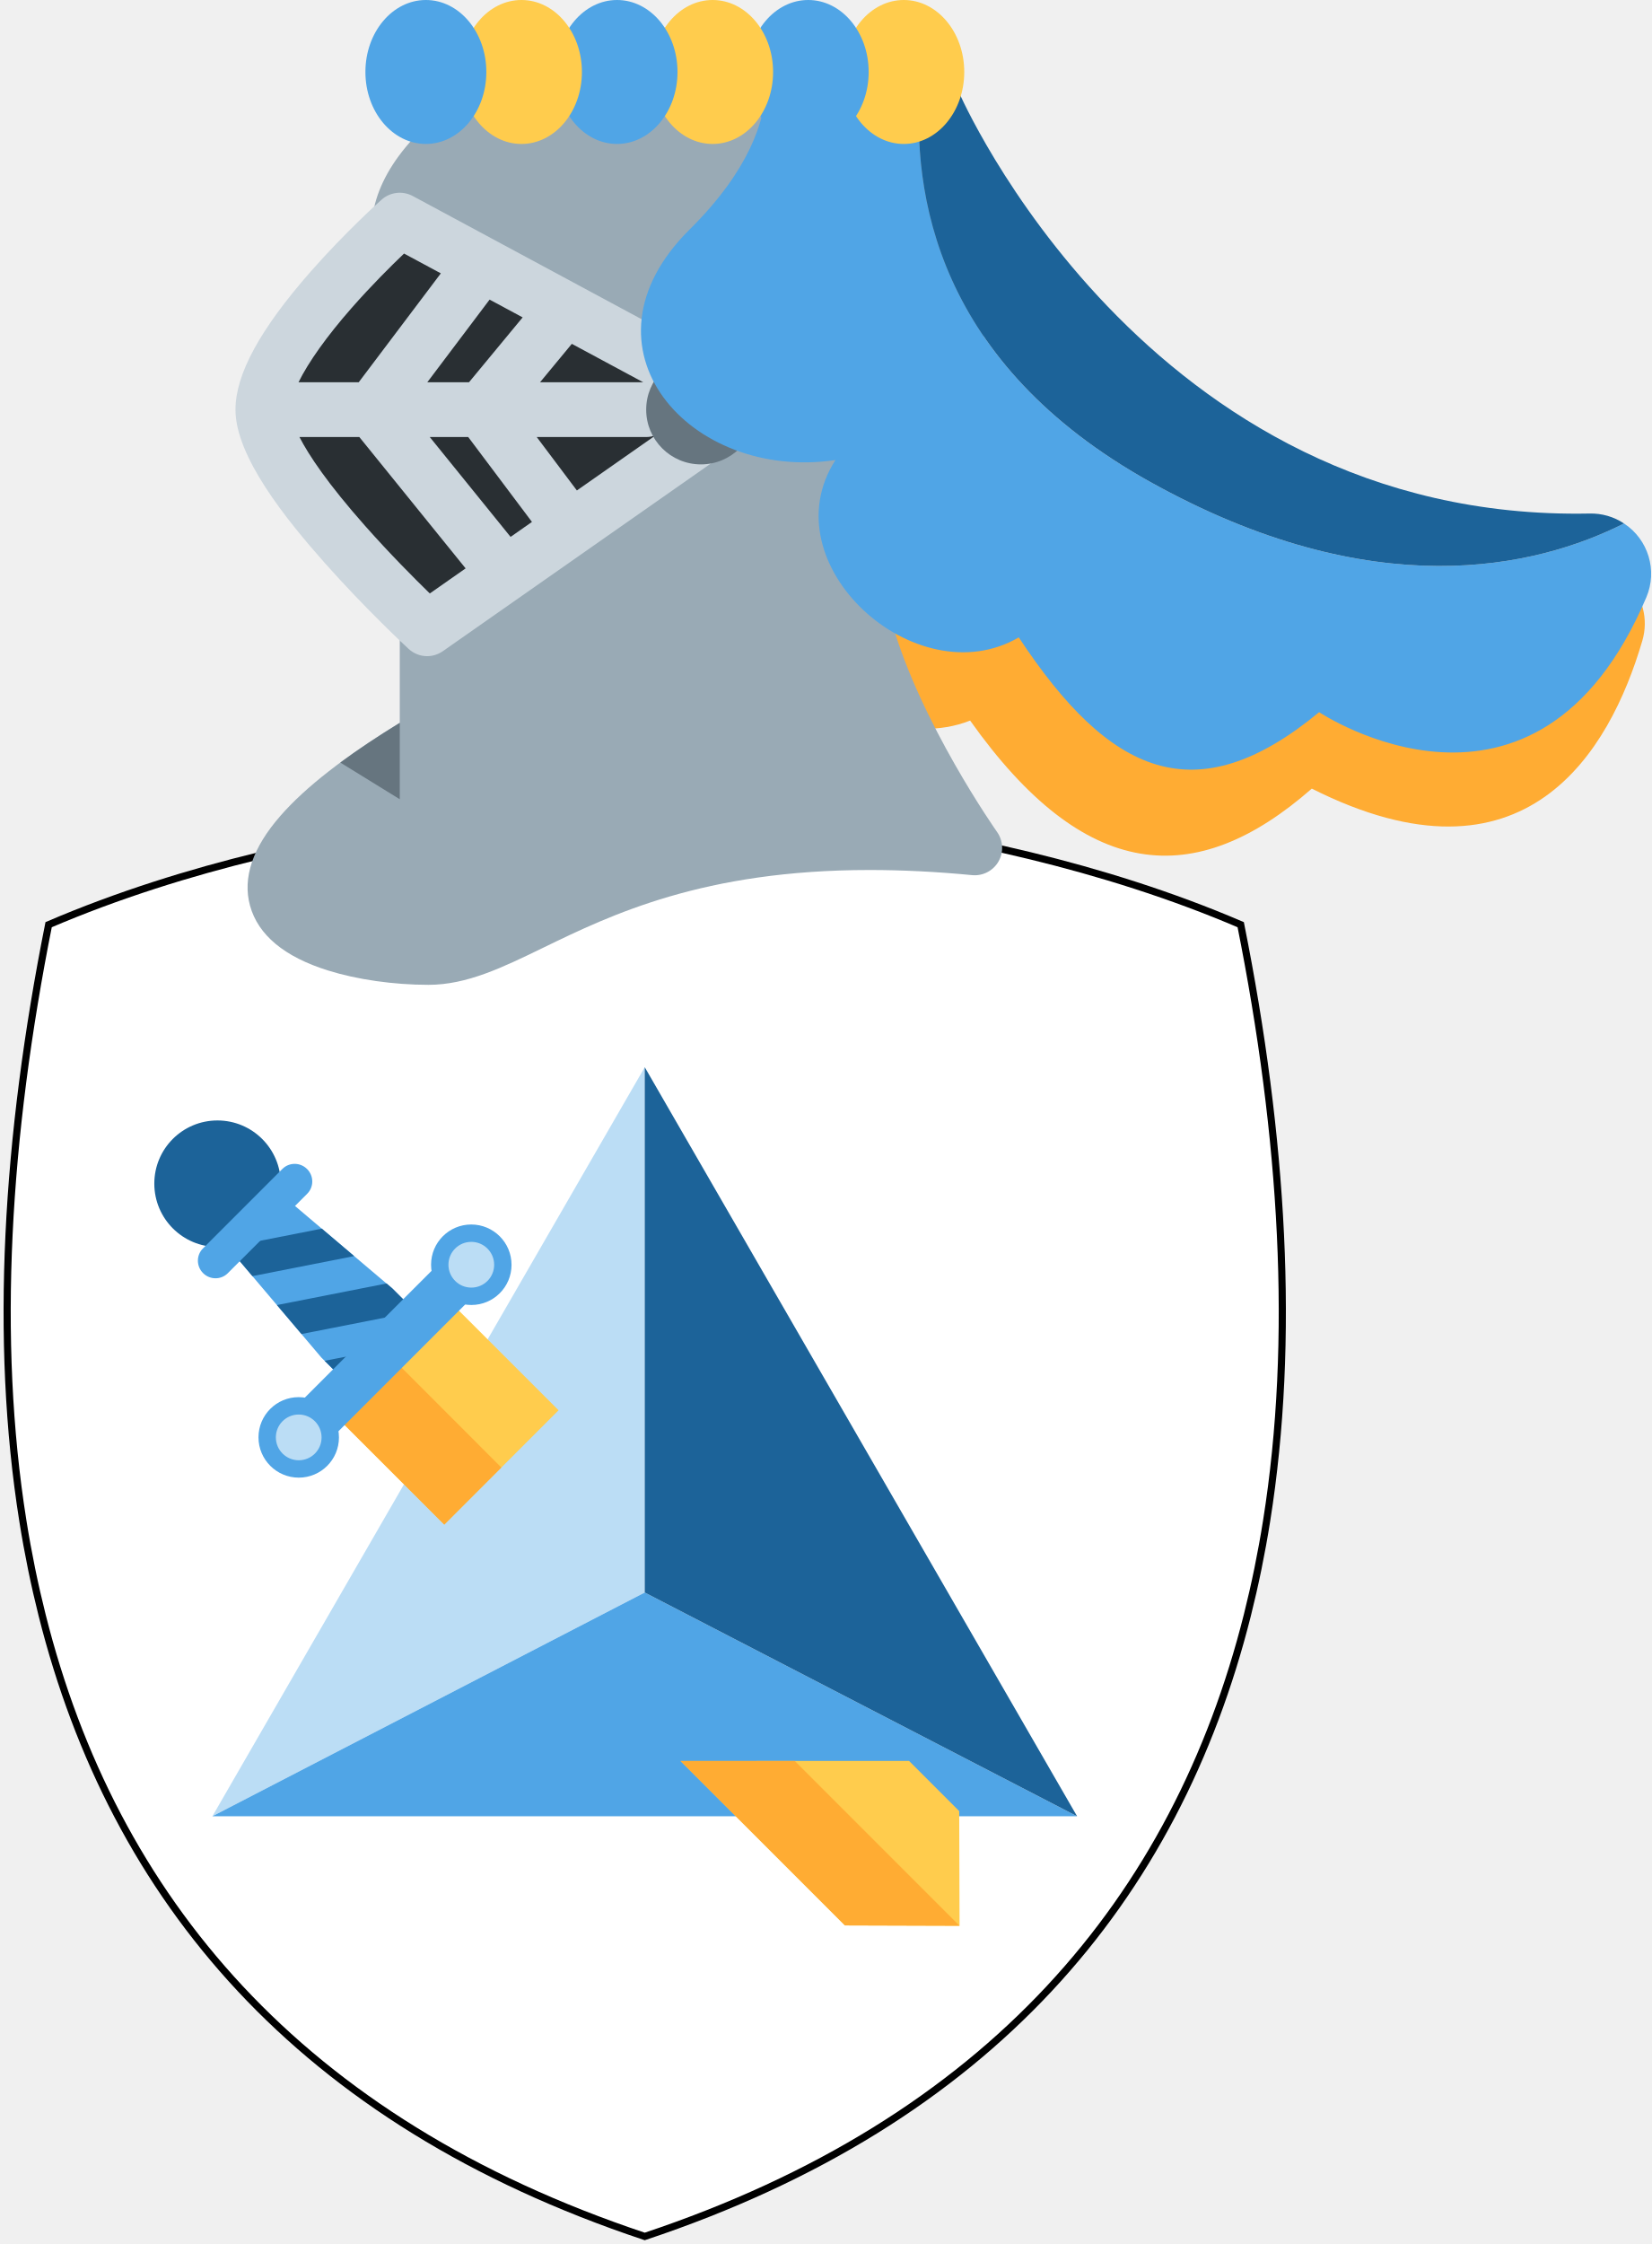
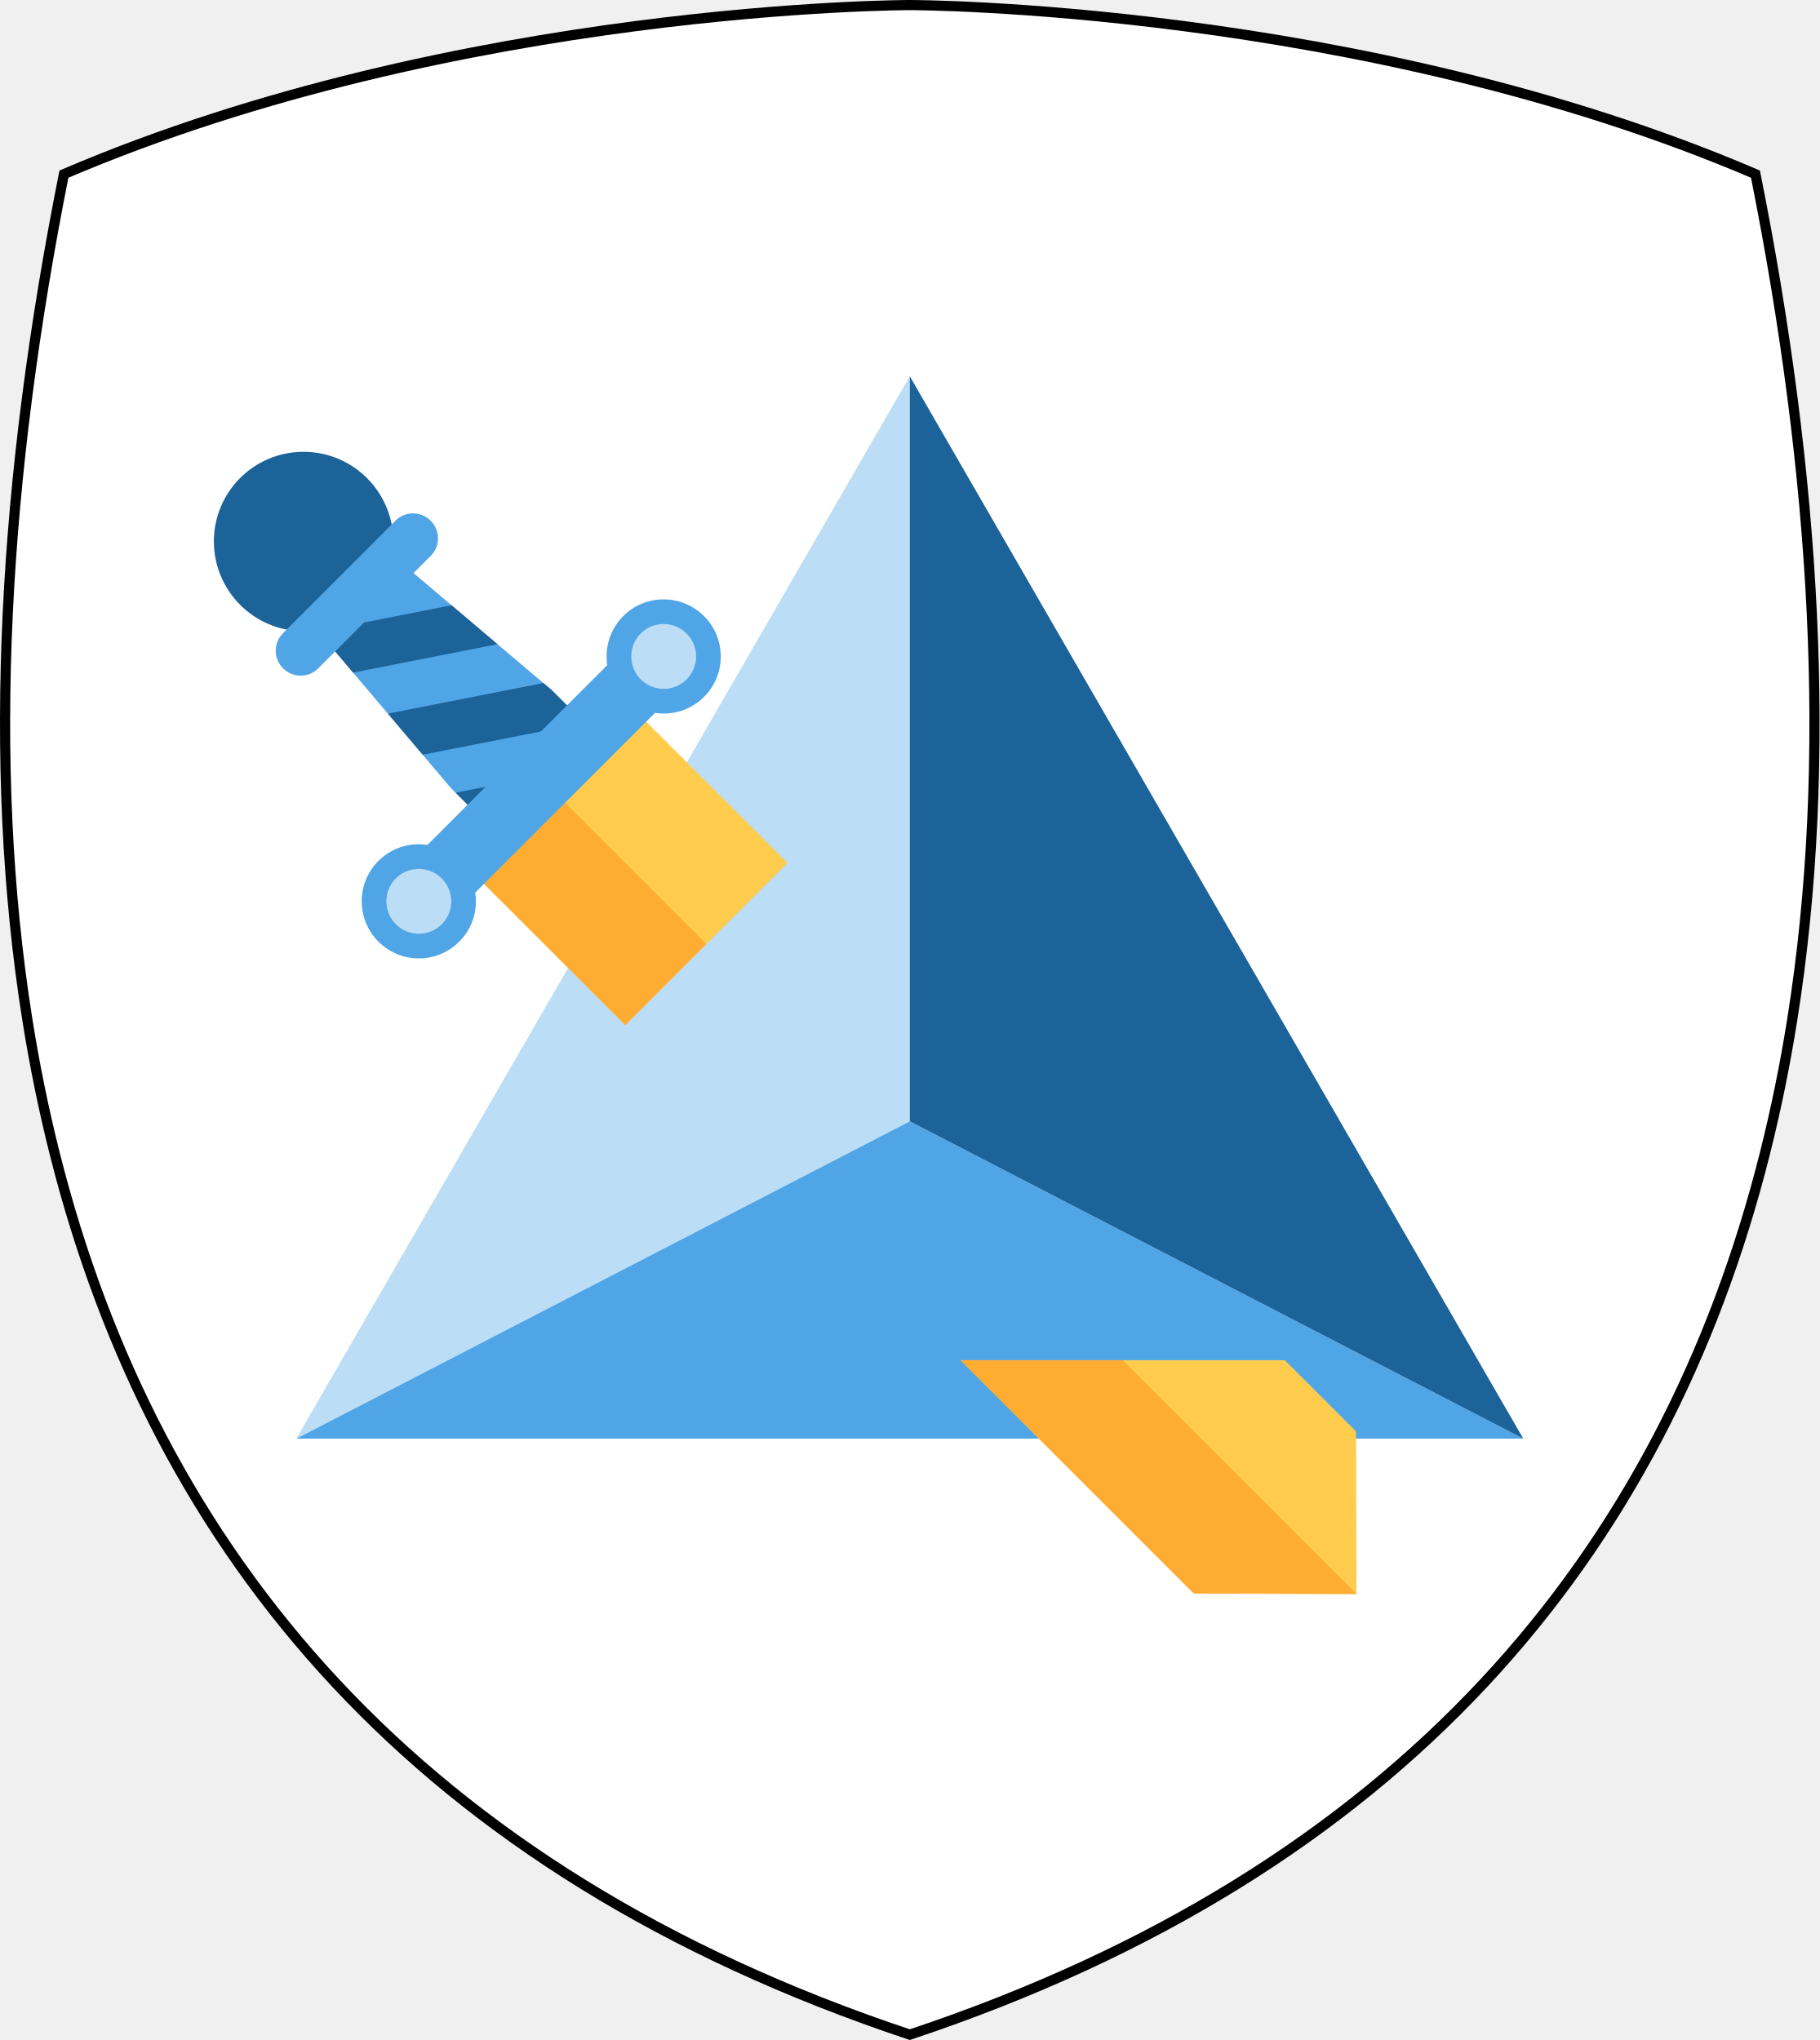
- <svg xmlns="http://www.w3.org/2000/svg" width="1154.192" height="1568.157" viewBox="0 0 865.644 1176.118" version="1.1" id="svg270" xml:space="preserve">
+ <svg xmlns="http://www.w3.org/2000/svg" width="896.376" height="1005.135" viewBox="0 0 672.282 753.851" version="1.1" id="svg270" xml:space="preserve">
  <defs id="defs228" />
-   <g id="g2120" transform="matrix(0.75,0,0,0.75,146.0214,605.1689)">
-     <g id="layer1-8" transform="matrix(3.779527,0,0,3.779527,-192.1831,-439.9379)" style="stroke:#000000;stroke-width:1.323;stroke-dasharray:none;stroke-opacity:1">
+   <g id="g2120" transform="matrix(0.75,0,0,0.75,144.145,184.8791)">
+     <g id="layer1-8" transform="matrix(3.779527,0,0,3.779527,-192.1831,-439.9379)" style="display:inline;stroke:#000000;stroke-width:1.323;stroke-dasharray:none;stroke-opacity:1">
      <g id="g977" transform="matrix(0.2649166,0,0,0.2649166,-60.59811,52.574)" style="display:inline;fill:#dd2e44;fill-opacity:1;stroke:#000000;stroke-width:4.994;stroke-dasharray:none;stroke-opacity:1">
        <path id="path1114-7" d="m 676.362,-2.769 c 0,0 -221.923,0.002 -416.178,83.197 -29.563,148.313 -38.151,289.534 -17.977,416.174 3.562,22.421 8.056,44.366 13.457,65.832 49.719,197.602 179.082,353.001 420.697,433.539 241.615,-80.538 370.975,-235.937 420.693,-433.539 5.401,-21.466 9.895,-43.411 13.457,-65.832 20.175,-126.64 11.586,-267.861 -18.076,-416.174 C 898.281,-2.767 676.362,-2.769 676.362,-2.769 Z" style="display:inline;fill:#ffffff;fill-opacity:1;stroke:#000000;stroke-width:4.994;stroke-dasharray:none;stroke-opacity:1" />
      </g>
-     </g>
-     <g transform="translate(427.6797,917.0299)" id="g2099">
-       <path class="cls-2" d="m 525.65,-1276.161 c -22.764,77.56 -81.703,178.575 -231.037,103.342 -81.789,71.656 -158.888,65.183 -238.834,-47.545 -85.961,33.584 -188.334,-89.714 -148.533,-138.061 -87.118,6.763 -240.321,-114.974 -104.467,-226.741 135.855,-111.767 170.838,-110.59 170.838,-110.59 l 154.079,383.772 274.516,6.33 70.119,-22.617 a 42.148,42.148 0 0 1 53.318,52.11 z" id="path890" style="fill:#ffac33;fill-opacity:1;stroke-width:2.059" />
-       <path style="fill:#99aab5;fill-opacity:1;stroke-width:1.794" d="m -426.259,-1153.905 c 17.467,-19.962 44.775,-41.242 83.326,-64.878 v -119.691 l -19.064,-230.026 c -0.111,-1.304 -0.084,-2.622 0.056,-3.912 3.98,-32.313 31.764,-66.014 76.258,-92.493 42.812,-25.5 94.121,-40.121 140.746,-40.121 31.935,0 60.672,6.63 85.484,19.724 42.028,22.177 73.905,47.858 94.708,76.33 18.868,25.78 29.354,54.7 31.149,85.919 3.225,55.696 -21.504,110.452 -41.382,154.443 -14.046,31.09 -28.54,63.22 -24.14,78.894 19.738,70.43 73.204,146.467 73.737,147.224 4.317,6.112 4.71,14.183 0.953,20.661 -3.757,6.478 -10.935,10.178 -18.392,9.476 -24.84,-2.412 -48.924,-3.589 -71.605,-3.589 -116.298,0 -180.894,31.346 -228.052,54.224 -28.739,13.962 -53.552,26.019 -80.353,26.019 -24.393,0 -50.017,-3.673 -70.288,-10.038 -30.505,-9.532 -48.841,-24.784 -54.476,-45.253 -5.356,-19.458 1.821,-40.652 21.335,-62.913 z" id="path878" />
-       <path style="fill:#292f33;fill-opacity:1;stroke-width:1.794" d="m -342.933,-1570.084 210.528,113.281 v 38.285 l -191.379,133.958 c 0,0 -114.839,-105.921 -114.839,-153.081 0,-47.185 95.689,-132.444 95.689,-132.444 z" id="path880" />
-       <path style="fill:#ccd6dd;fill-opacity:1;stroke-width:1.794" d="m -405.146,-1534.198 c 24.42,-27.77 48.475,-49.274 49.484,-50.171 6,-5.354 14.719,-6.379 21.813,-2.566 l 115.372,62.073 c 0.029,0.029 0.084,0.056 0.111,0.07 l 95.045,51.14 c 6.196,3.336 10.065,9.813 10.065,16.851 v 38.285 c 0,6.252 -3.056,12.112 -8.159,15.672 l -191.407,133.987 c -3.309,2.299 -7.149,3.478 -10.962,3.478 -4.681,0 -9.336,-1.739 -12.981,-5.103 -1.206,-1.093 -29.745,-27.504 -58.764,-60.223 -26.72,-30.137 -62.244,-74.015 -62.244,-106.931 0,-24.718 17.217,-56.301 52.627,-96.561 z m 65.213,-12.532 c -8.972,8.55 -22.905,22.372 -36.699,38.088 -17.327,19.724 -30.14,37.779 -37.065,51.84 h 42.084 l 57.39,-76.093 z m 89.409,187.54 -44.551,-59.326 h -26.885 l 56.493,69.785 z m 86.466,-60.534 c -2.074,0.757 -4.29,1.206 -6.618,1.206 h -76.514 l 28.066,37.345 z m -58.597,-63.909 -22.206,26.831 h 72.084 z m -57.476,-30.912 -43.541,57.742 h 29.157 l 37.487,-45.321 z m 128.606,76.906 v -7.737 l -2.214,-1.177 c 1.401,2.661 2.214,5.69 2.214,8.915 0,4.682 -1.71,8.972 -4.515,12.336 l 4.515,-3.196 z m -215.545,81.307 c 17.074,19.286 34.345,36.613 45.138,47.128 l 25.035,-17.524 -74.295,-91.79 h -41.859 c 6.589,12.785 19.738,32.579 45.981,62.186 z" id="path882" />
-       <path style="fill:#66757f;fill-opacity:1;stroke-width:1.794" d="m -170.673,-1437.639 c 0,21.14 17.129,38.242 38.269,38.242 21.14,0 38.298,-17.102 38.298,-38.242 0,-21.154 -17.158,-38.298 -38.298,-38.298 -21.14,0 -38.269,17.144 -38.269,38.298 z" id="path884" />
-       <path style="opacity:1;fill:#66757f;fill-opacity:1;stroke-width:1.794;enable-background:new" d="m -342.933,-1218.783 v 53.383 l -41.549,-25.626 c 12.055,-8.916 25.85,-18.113 41.549,-27.757 z" id="path886" />
-       <g id="g2048" transform="translate(990.5105,-122.5142)">
-         <path style="fill:#50a5e6;fill-opacity:1;stroke-width:2.059" id="path908" d="m -690.779,-1103.722 c -86.384,71.38 -146.534,43.785 -209.954,-52.268 -71.696,41.82 -174.97,-51.091 -128.165,-123.924 -101.457,15.127 -185.319,-78.464 -101.95,-161.095 83.37,-82.631 44.793,-139.353 44.793,-139.353 l 116.757,35.503 c -7.371,80.385 12.64,197.762 159.969,279.969 156.701,87.428 270.28,60.16 331.678,29.299 a 42.045,42.045 0 0 1 15.612,51.572 c -77.025,181.633 -228.74,80.298 -228.74,80.298 z" class="cls-5" />
-         <path style="fill:#1c6399;fill-opacity:1;stroke-width:2.059" id="path910" d="m -477.65,-1235.591 c -61.398,30.861 -174.977,58.129 -331.678,-29.299 -147.329,-82.207 -167.34,-199.584 -159.969,-279.969 l 26.844,8.152 c 0,0 129.89,300.358 440.71,294.172 a 41.674,41.674 0 0 1 24.093,6.944 z" class="cls-6" />
-       </g>
-       <ellipse style="fill:#ffcc4d;fill-opacity:1;stroke-width:1.623" id="ellipse912" ry="50.298" rx="42.266" cy="-1673.624" cx="-9.397" class="cls-2" transform="scale(-1,1)" />
-       <ellipse style="fill:#50a5e6;fill-opacity:1;stroke-width:1.623" id="ellipse914" ry="50.298" rx="42.266" cy="-1673.624" cx="57.418" class="cls-6" transform="scale(-1,1)" />
-       <ellipse style="fill:#ffcc4d;fill-opacity:1;stroke-width:1.623" id="ellipse916" ry="50.298" rx="42.266" cy="-1673.624" cx="124.233" class="cls-2" transform="scale(-1,1)" />
-       <ellipse style="fill:#50a5e6;fill-opacity:1;stroke-width:1.623" id="ellipse918" ry="50.298" rx="42.266" cy="-1673.624" cx="191.048" class="cls-6" transform="scale(-1,1)" />
-       <ellipse style="fill:#ffcc4d;fill-opacity:1;stroke-width:1.623" id="ellipse920" ry="50.298" rx="42.266" cy="-1673.624" cx="257.863" class="cls-2" transform="scale(-1,1)" />
-       <ellipse style="fill:#50a5e6;fill-opacity:1;stroke-width:1.623" id="ellipse922" ry="50.298" rx="42.266" cy="-1673.624" cx="324.678" class="cls-6" transform="scale(-1,1)" />
    </g>
    <g id="g4" transform="matrix(33.05537,0,0,33.05537,-190.253,-168.1497)">
      <path style="font-variation-settings:normal;display:inline;opacity:1;vector-effect:none;fill:#bbddf5;fill-opacity:1;stroke:none;stroke-width:0.75;stroke-linecap:butt;stroke-linejoin:miter;stroke-miterlimit:4;stroke-dasharray:none;stroke-dashoffset:0;stroke-opacity:1;-inkscape-stroke:none;stop-color:#000000;stop-opacity:1" d="M 4.357,19.074 13.5,14.344 l 2e-6,-11.106 z" id="path2" />
      <path style="font-variation-settings:normal;display:inline;opacity:1;vector-effect:none;fill:#50a5e6;fill-opacity:1;stroke:none;stroke-width:0.75;stroke-linecap:butt;stroke-linejoin:miter;stroke-miterlimit:4;stroke-dasharray:none;stroke-dashoffset:0;stroke-opacity:1;-inkscape-stroke:none;stop-color:#000000;stop-opacity:1" d="M 22.643,19.074 13.5,14.344 4.357,19.074 Z" id="path3" />
      <path style="font-variation-settings:normal;display:inline;opacity:1;vector-effect:none;fill:#1c6399;fill-opacity:1;stroke:none;stroke-width:0.75;stroke-linecap:butt;stroke-linejoin:miter;stroke-miterlimit:4;stroke-dasharray:none;stroke-dashoffset:0;stroke-opacity:1;-inkscape-stroke:none;stop-color:#000000;stop-opacity:1" d="M 22.643,19.074 13.5,14.344 l 2e-6,-11.106 z" id="path4" />
      <g id="g6614" transform="matrix(-0.3461224,0.3461224,0.3465968,0.3465968,5.944488,2.330776)" style="display:inline">
        <path id="path5230" style="font-variation-settings:normal;opacity:1;vector-effect:none;fill:#ffcc4d;fill-opacity:1;stroke-width:0.987;stroke-linecap:butt;stroke-linejoin:miter;stroke-miterlimit:4;stroke-dasharray:none;stroke-dashoffset:0;stroke-opacity:1;-inkscape-stroke:none;stop-color:#000000;stop-opacity:1" d="m 3.508,12.205 h 6.983 l -0.002,7.838 H 3.506 Z M 10.491,34.457 V 44.49 L 7,47.998 3.508,44.49 v -3.06 z" />
        <path id="path5232" style="font-variation-settings:normal;opacity:1;vector-effect:none;fill:#ffac33;fill-opacity:1;stroke-width:0.99;stroke-linecap:butt;stroke-linejoin:miter;stroke-miterlimit:4;stroke-dasharray:none;stroke-dashoffset:0;stroke-opacity:1;-inkscape-stroke:none;stop-color:#000000;stop-opacity:1" d="m 7,12.205 h 3.492 l -0.002,7.838 H 7.002 Z M 10.491,34.457 V 44.49 L 7,47.998 V 37.944 Z" />
        <path style="font-variation-settings:normal;opacity:1;vector-effect:none;fill:#50a5e6;fill-opacity:1;stroke-width:0.693;stroke-linecap:butt;stroke-linejoin:miter;stroke-miterlimit:4;stroke-dasharray:none;stroke-dashoffset:0;stroke-opacity:1;-inkscape-stroke:none;stop-color:#000000;stop-opacity:1" id="path5234" d="m 6.575,2.918 c -0.396,0 -0.757,0.118 -1.046,0.307 L 4.864,11.252 4.863,12.236 c 0,0.792 0.766,1.434 1.712,1.434 l 0.856,0.001 c 0.945,0 1.711,-0.642 1.711,-1.434 V 11.198 L 8.482,3.228 C 8.191,3.036 7.829,2.918 7.431,2.918 Z" />
        <path style="font-variation-settings:normal;opacity:1;vector-effect:none;fill:#1c6399;fill-opacity:1;stroke-width:0.693;stroke-linecap:butt;stroke-linejoin:miter;stroke-miterlimit:4;stroke-dasharray:none;stroke-dashoffset:0;stroke-opacity:1;-inkscape-stroke:none;stop-color:#000000;stop-opacity:1" id="path5236" d="m 6.575,2.918 c -0.396,0 -0.757,0.118 -1.046,0.307 L 5.358,5.279 8.444,3.211 C 8.159,3.033 7.813,2.918 7.43,2.918 Z M 5.042,9.105 8.762,6.612 8.626,4.979 5.192,7.281 Z m -0.179,2.146 -6.979e-4,0.985 c 0,0.135 0.029,0.262 0.071,0.386 L 9.031,9.875 8.896,8.243 4.889,10.928 Z m 1.056,2.308 c 0.202,0.07 0.424,0.11 0.656,0.109 l 0.855,0.002 c 0.355,0 0.683,-0.091 0.957,-0.245 0.455,-0.258 0.755,-0.694 0.754,-1.189 v -0.837 l -3.222,2.159 c -6.979e-4,7.02e-4 -6.979e-4,7.02e-4 0,0 z" />
        <circle style="font-variation-settings:normal;opacity:1;vector-effect:none;fill:#1c6399;fill-opacity:1;stroke-width:0.693;stroke-linecap:butt;stroke-linejoin:miter;stroke-miterlimit:4;stroke-dasharray:none;stroke-dashoffset:0;stroke-opacity:1;-inkscape-stroke:none;stop-color:#000000;stop-opacity:1" transform="rotate(-135)" id="circle5238" r="2.73" cy="3.023" cx="-6.883" />
        <path style="font-variation-settings:normal;opacity:1;vector-effect:none;fill:#50a5e6;fill-opacity:1;stroke-width:0.693;stroke-linecap:butt;stroke-linejoin:miter;stroke-miterlimit:4;stroke-dasharray:none;stroke-dashoffset:0;stroke-opacity:1;-inkscape-stroke:none;stop-color:#000000;stop-opacity:1" id="path5240" d="m 1.728,12.942 c 0,-0.567 0.457,-1.027 1.02,-1.026 H 11.253 c 0.564,0 1.02,0.459 1.02,1.026 0,0.567 -0.456,1.026 -1.02,1.026 H 2.749 c -0.563,0.001 -1.02,-0.459 -1.02,-1.026 z" />
        <circle style="font-variation-settings:normal;opacity:1;vector-effect:none;fill:#50a5e6;fill-opacity:1;stroke-width:0.693;stroke-linecap:butt;stroke-linejoin:miter;stroke-miterlimit:4;stroke-dasharray:none;stroke-dashoffset:0;stroke-opacity:1;-inkscape-stroke:none;stop-color:#000000;stop-opacity:1" transform="rotate(-135)" id="circle5242" r="1.737" cy="-0.474" cx="-17.83" />
        <circle style="font-variation-settings:normal;opacity:1;vector-effect:none;fill:#50a5e6;fill-opacity:1;stroke-width:0.693;stroke-linecap:butt;stroke-linejoin:miter;stroke-miterlimit:4;stroke-dasharray:none;stroke-dashoffset:0;stroke-opacity:1;-inkscape-stroke:none;stop-color:#000000;stop-opacity:1" transform="rotate(-135)" id="circle5244" r="1.737" cy="-7.93" cx="-10.373" />
        <circle style="font-variation-settings:normal;opacity:1;vector-effect:none;fill:#bbddf5;fill-opacity:1;stroke-width:0.693;stroke-linecap:butt;stroke-linejoin:miter;stroke-miterlimit:4;stroke-dasharray:none;stroke-dashoffset:0;stroke-opacity:1;-inkscape-stroke:none;stop-color:#000000;stop-opacity:1" transform="rotate(-135)" id="circle5246" r="0.987" cy="-0.474" cx="-17.83" />
        <circle style="font-variation-settings:normal;opacity:1;vector-effect:none;fill:#bbddf5;fill-opacity:1;stroke-width:0.693;stroke-linecap:butt;stroke-linejoin:miter;stroke-miterlimit:4;stroke-dasharray:none;stroke-dashoffset:0;stroke-opacity:1;-inkscape-stroke:none;stop-color:#000000;stop-opacity:1" transform="rotate(-135)" id="circle5248" r="0.987" cy="-7.93" cx="-10.373" />
        <path style="font-variation-settings:normal;opacity:1;vector-effect:none;fill:#50a5e6;fill-opacity:1;stroke-width:0.693;stroke-linecap:butt;stroke-linejoin:miter;stroke-miterlimit:4;stroke-dasharray:none;stroke-dashoffset:0;stroke-opacity:1;-inkscape-stroke:none;stop-color:#000000;stop-opacity:1" id="path5250" d="m 3.821,5.014 c 0,-0.418 0.337,-0.757 0.752,-0.757 l 4.852,7.018e-4 c 0.416,0 0.752,0.338 0.752,0.757 0,0.418 -0.336,0.757 -0.752,0.757 L 4.574,5.771 C 4.159,5.772 3.821,5.433 3.821,5.014 Z" />
      </g>
    </g>
  </g>
</svg>
